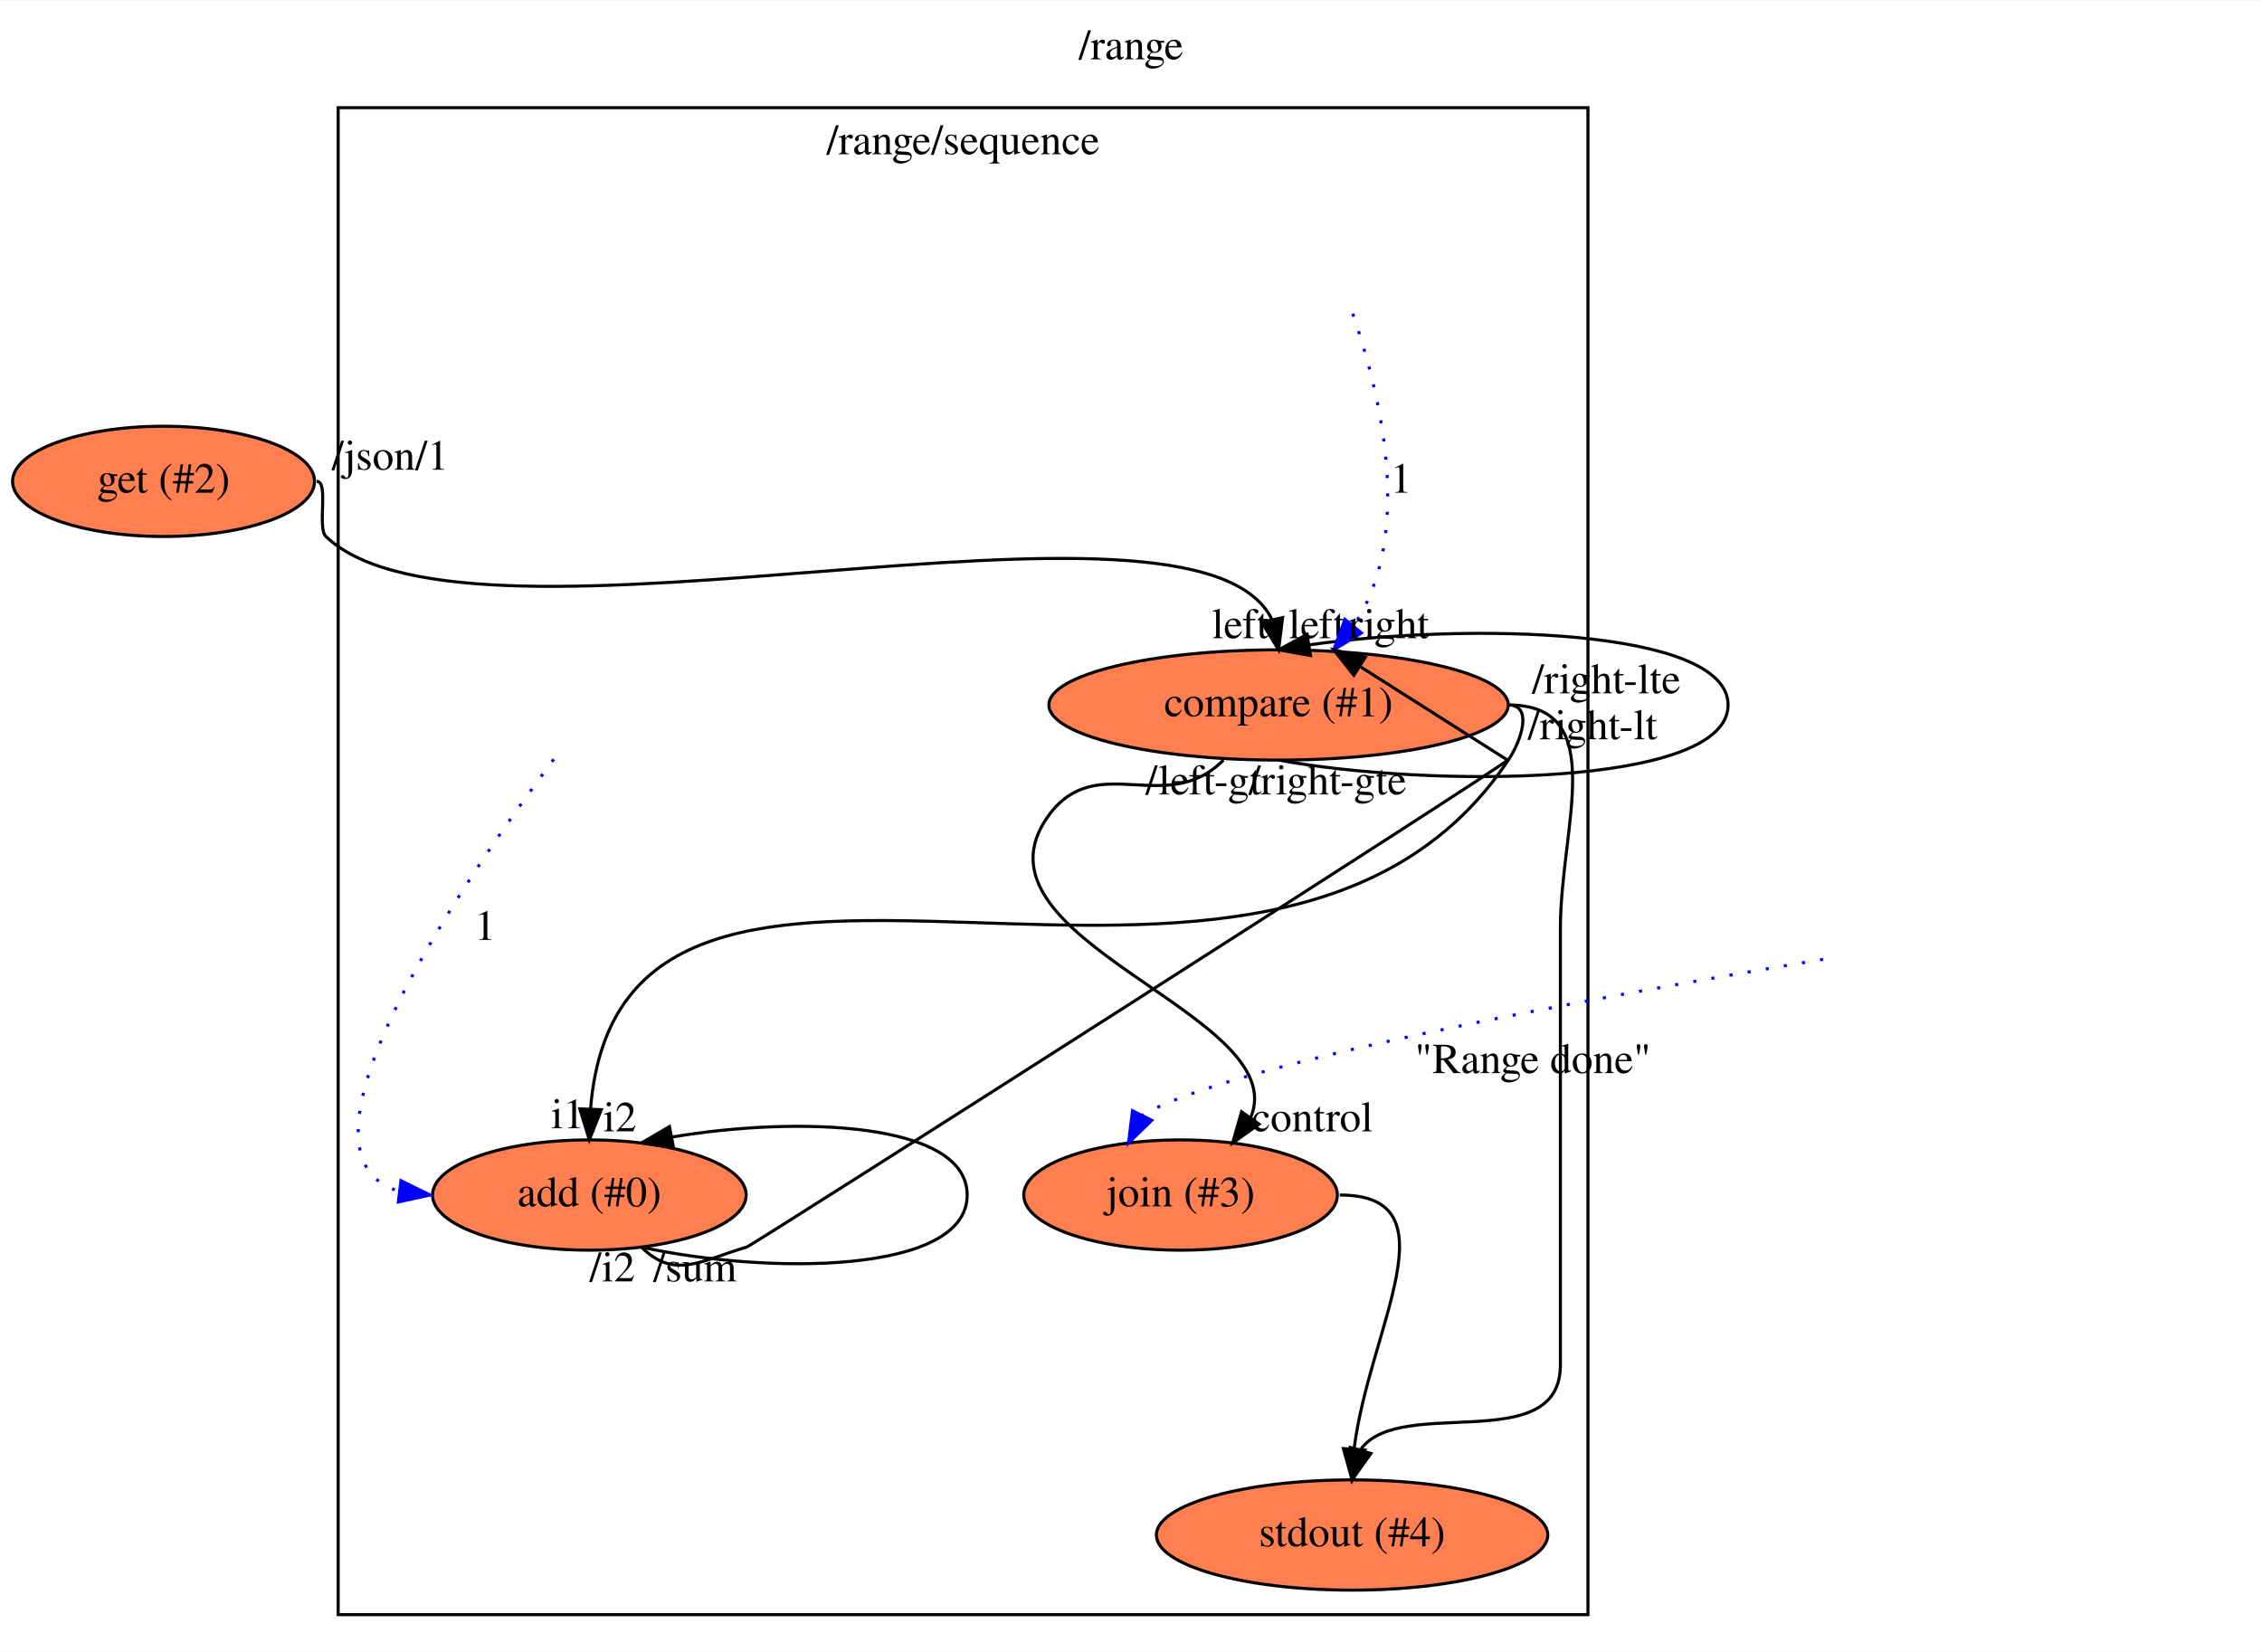
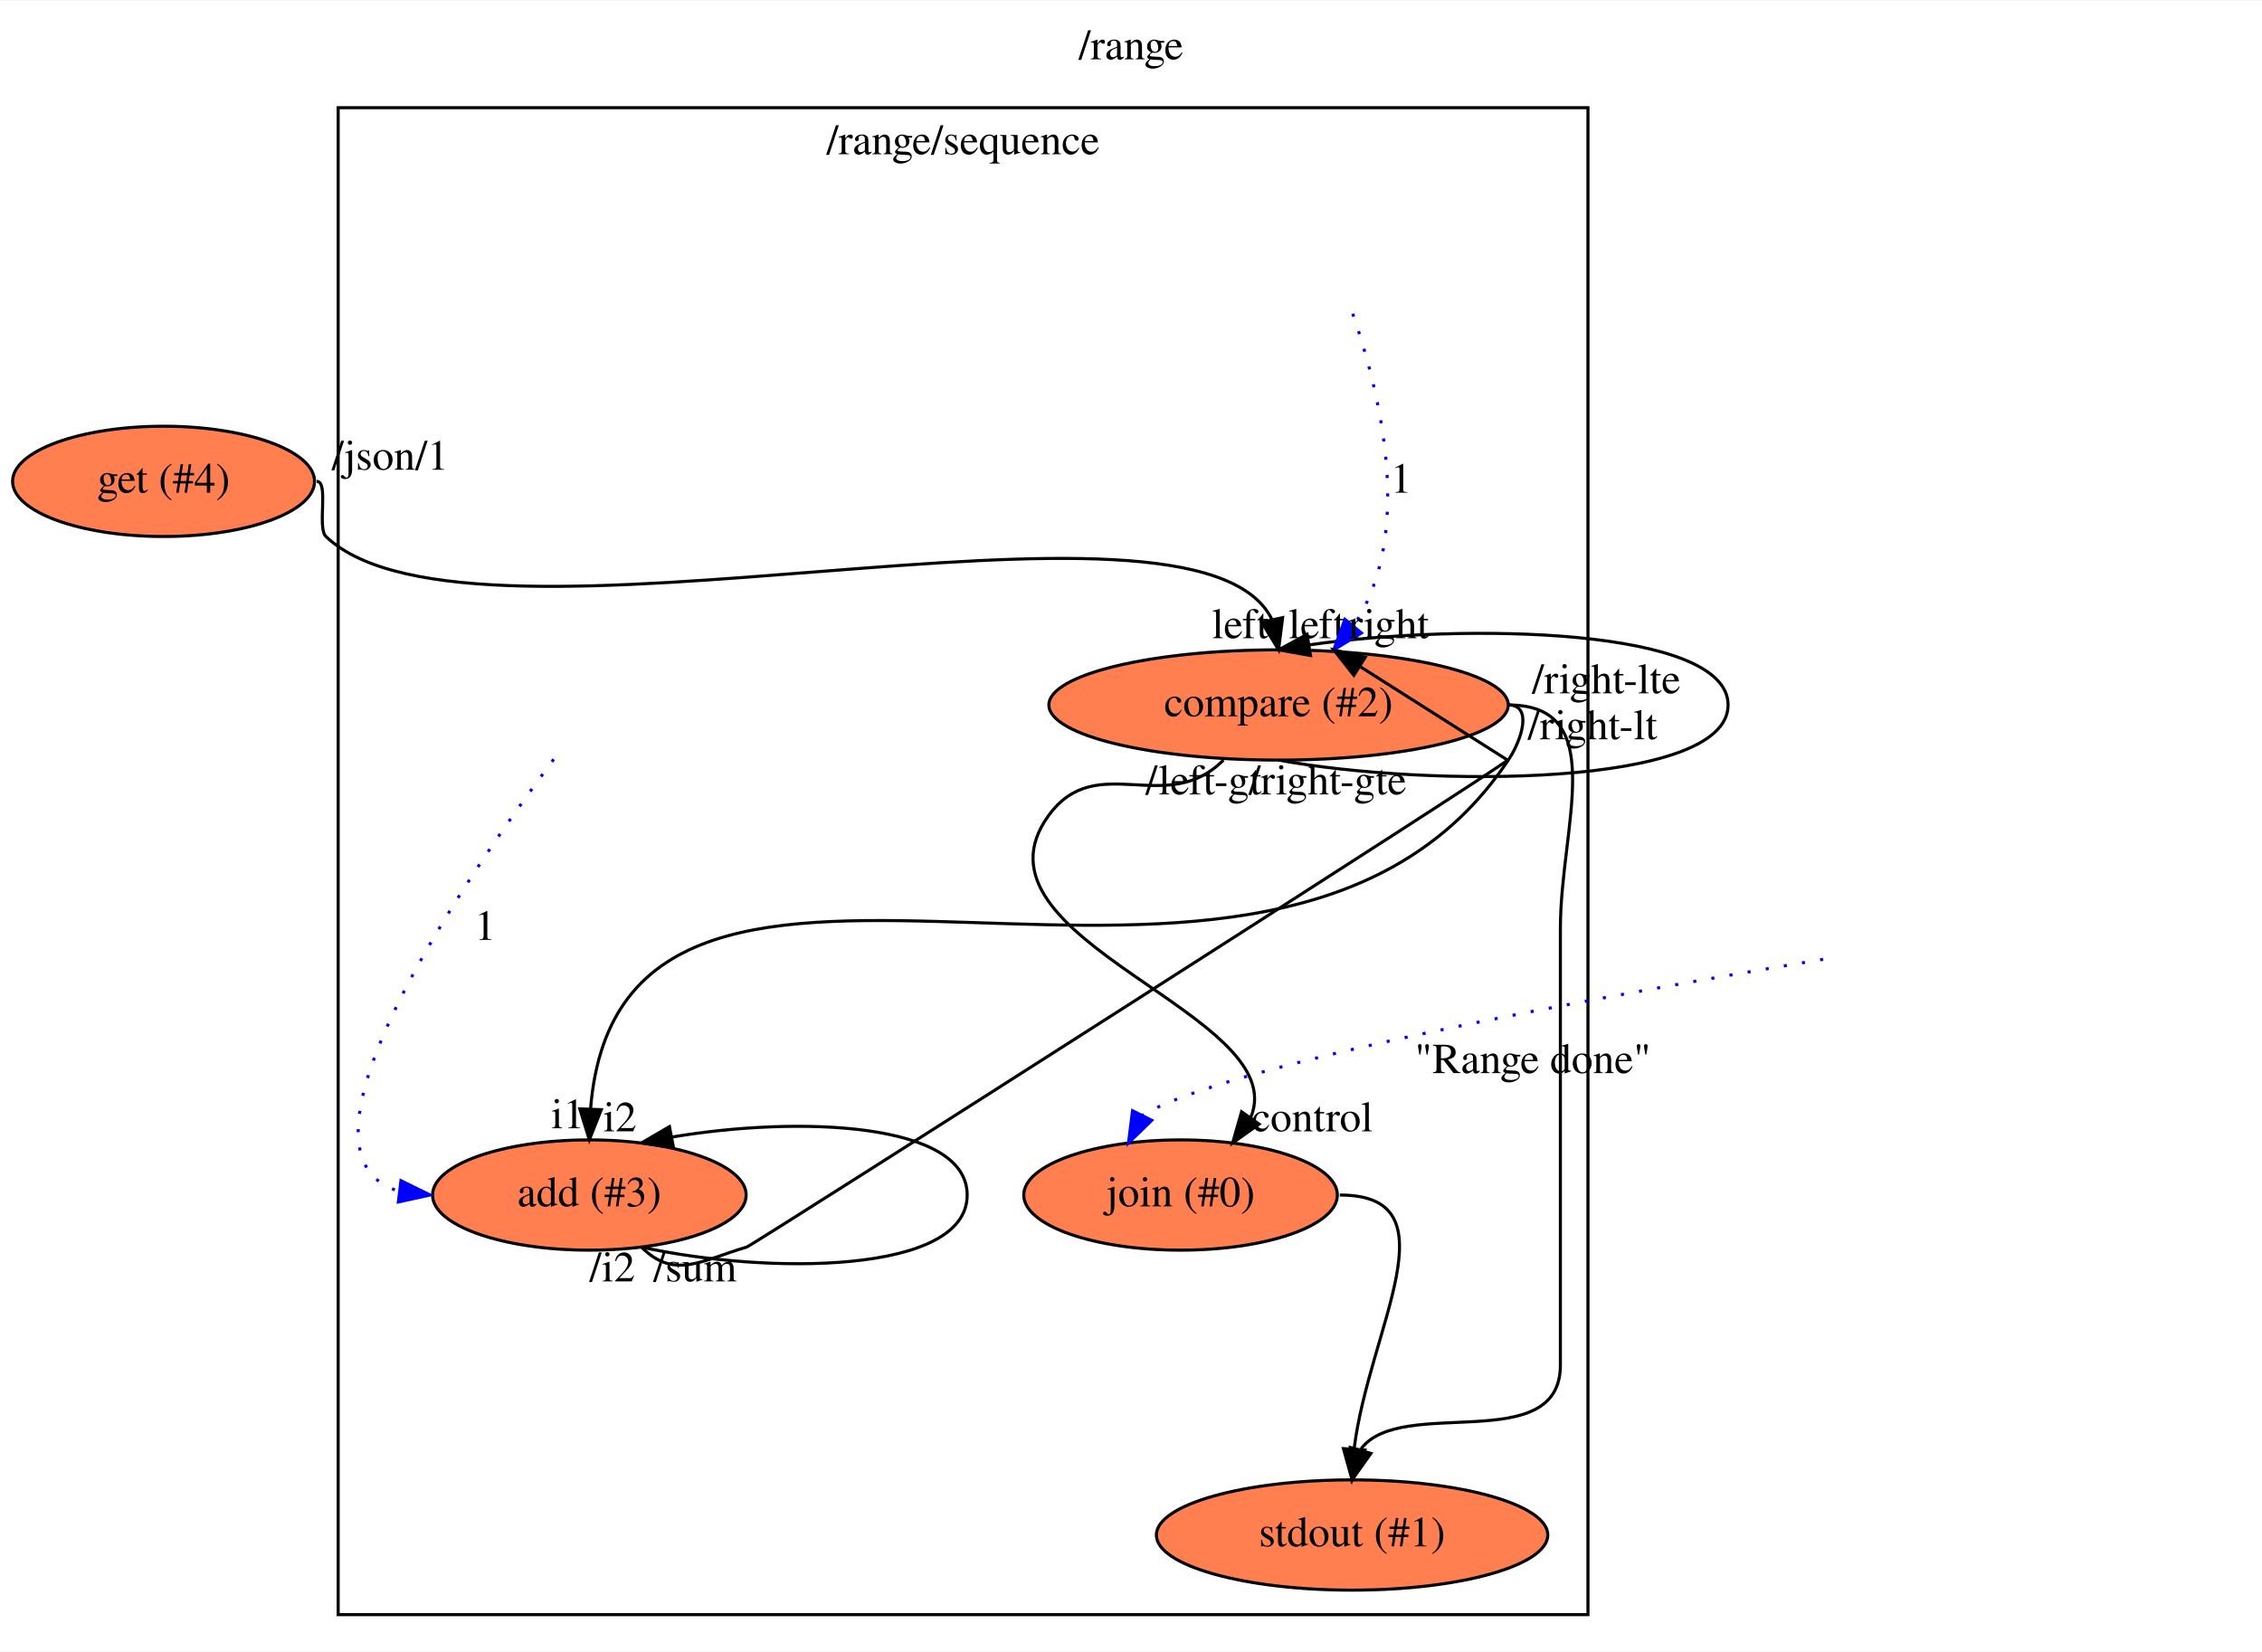
<svg xmlns="http://www.w3.org/2000/svg" xmlns:xlink="http://www.w3.org/1999/xlink" width="738pt" height="539pt" viewBox="0.00 0.00 738.44 539.00">
  <g id="graph0" class="graph" transform="scale(1 1) rotate(0) translate(4 535)">
    <polygon fill="#ffffff" stroke="transparent" points="-4,4 -4,-535 734.439,-535 734.439,4 -4,4" />
    <text text-anchor="middle" x="365.219" y="-515.8" font-family="Times,serif" font-size="14.00" fill="#000000">/range</text>
    <g id="clust1" class="cluster">
      <polygon fill="none" stroke="#000000" points="106.396,-8 106.396,-500 514.396,-500 514.396,-8 106.396,-8" />
      <text text-anchor="middle" x="310.396" y="-484.8" font-family="Times,serif" font-size="14.00" fill="#000000">/range/sequence</text>
    </g>
    <g id="node1" class="node">
      <g id="a_node1">
-         <a xlink:href="file:///home/travis/build/andrewdavidmackenzie/flow/flowr/src/lib/flowruntime/args/get.html" xlink:title="get (#2)">
+         <a xlink:href="file:///home/travis/build/andrewdavidmackenzie/flow/flowr/src/lib/flowruntime/args/get.html" xlink:title="get (#4)">
          <ellipse fill="#ff7f50" stroke="#000000" cx="49.396" cy="-378" rx="49.291" ry="18" />
-           <text text-anchor="middle" x="49.396" y="-374.3" font-family="Times,serif" font-size="14.00" fill="#000000">get (#2)</text>
+           <text text-anchor="middle" x="49.396" y="-374.3" font-family="Times,serif" font-size="14.00" fill="#000000">get (#4)</text>
        </a>
      </g>
    </g>
    <g id="node2" class="node">
      <g id="a_node2">
-         <a xlink:href="file:///home/travis/build/andrewdavidmackenzie/flow/flowstdlib/control/compare_switch/compare_switch.html" xlink:title="compare (#1)">
+         <a xlink:href="file:///home/travis/build/andrewdavidmackenzie/flow/flowstdlib/control/compare_switch/compare_switch.html" xlink:title="compare (#2)">
          <ellipse fill="#ff7f50" stroke="#000000" cx="413.396" cy="-305" rx="74.987" ry="18" />
-           <text text-anchor="middle" x="413.396" y="-301.3" font-family="Times,serif" font-size="14.00" fill="#000000">compare (#1)</text>
+           <text text-anchor="middle" x="413.396" y="-301.3" font-family="Times,serif" font-size="14.00" fill="#000000">compare (#2)</text>
        </a>
      </g>
    </g>
    <g id="edge1" class="edge">
      <path fill="none" stroke="#000000" d="M99.396,-378C103.451,-378 99.462,-362.8 102.396,-360 150.09,-314.484 386.49,-384.45 411.29,-332.798" />
      <polygon fill="#000000" stroke="#000000" points="414.716,-333.512 413.396,-323 407.873,-332.041 414.716,-333.512" />
      <text text-anchor="middle" x="400.896" y="-326.8" font-family="Times,serif" font-size="14.00" fill="#000000">left</text>
      <text text-anchor="middle" x="123.396" y="-381.8" font-family="Times,serif" font-size="14.00" fill="#000000">/json/1</text>
    </g>
    <g id="edge4" class="edge">
      <path fill="none" stroke="#000000" d="M413.396,-287C462.31,-278 560.139,-278 560.139,-305 560.139,-330.26 474.514,-331.888 423.424,-324.623" />
      <polygon fill="#000000" stroke="#000000" points="423.826,-321.143 413.396,-323 422.708,-328.053 423.826,-321.143" />
      <text text-anchor="middle" x="425.896" y="-326.8" font-family="Times,serif" font-size="14.00" fill="#000000">left</text>
      <text text-anchor="middle" x="388.896" y="-275.8" font-family="Times,serif" font-size="14.00" fill="#000000">/left-gt</text>
    </g>
    <g id="node4" class="node">
      <g id="a_node4">
-         <a xlink:href="file:///home/travis/build/andrewdavidmackenzie/flow/flowr/src/lib/flowruntime/stdio/stdout.html" xlink:title="stdout (#4)">
+         <a xlink:href="file:///home/travis/build/andrewdavidmackenzie/flow/flowr/src/lib/flowruntime/stdio/stdout.html" xlink:title="stdout (#1)">
          <ellipse fill="#ff7f50" stroke="#000000" cx="437.396" cy="-34" rx="63.889" ry="18" />
-           <text text-anchor="middle" x="437.396" y="-30.3" font-family="Times,serif" font-size="14.00" fill="#000000">stdout (#4)</text>
+           <text text-anchor="middle" x="437.396" y="-30.3" font-family="Times,serif" font-size="14.00" fill="#000000">stdout (#1)</text>
        </a>
      </g>
    </g>
    <g id="edge3" class="edge">
      <path fill="none" stroke="#000000" d="M488.396,-305C521.708,-305 505.396,-265.313 505.396,-232 505.396,-232 505.396,-232 505.396,-89.5 505.396,-59.301 453.333,-79.663 440.317,-62.105" />
      <polygon fill="#000000" stroke="#000000" points="443.536,-60.634 437.396,-52 436.811,-62.579 443.536,-60.634" />
      <text text-anchor="middle" x="520.396" y="-308.8" font-family="Times,serif" font-size="14.00" fill="#000000">/right-lte</text>
    </g>
    <g id="node5" class="node">
      <g id="a_node5">
-         <a xlink:href="file:///home/travis/build/andrewdavidmackenzie/flow/flowstdlib/math/add/add.html" xlink:title="add (#0)">
+         <a xlink:href="file:///home/travis/build/andrewdavidmackenzie/flow/flowstdlib/math/add/add.html" xlink:title="add (#3)">
          <ellipse fill="#ff7f50" stroke="#000000" cx="188.396" cy="-145" rx="51.191" ry="18" />
-           <text text-anchor="middle" x="188.396" y="-141.3" font-family="Times,serif" font-size="14.00" fill="#000000">add (#0)</text>
+           <text text-anchor="middle" x="188.396" y="-141.3" font-family="Times,serif" font-size="14.00" fill="#000000">add (#3)</text>
        </a>
      </g>
    </g>
    <g id="edge5" class="edge">
      <path fill="none" stroke="#000000" d="M488.396,-305C496.396,-305 492.843,-293.65 488.396,-287 410.154,-169.999 199.045,-300.583 188.783,-173.066" />
      <polygon fill="#000000" stroke="#000000" points="192.278,-172.858 188.396,-163 185.283,-173.127 192.278,-172.858" />
      <text text-anchor="middle" x="181.396" y="-166.8" font-family="Times,serif" font-size="14.00" fill="#000000">i1</text>
      <text text-anchor="middle" x="515.896" y="-293.8" font-family="Times,serif" font-size="14.00" fill="#000000">/right-lt</text>
    </g>
    <g id="node6" class="node">
      <g id="a_node6">
-         <a xlink:href="file:///home/travis/build/andrewdavidmackenzie/flow/flowstdlib/control/join/join.html" xlink:title="join (#3)">
+         <a xlink:href="file:///home/travis/build/andrewdavidmackenzie/flow/flowstdlib/control/join/join.html" xlink:title="join (#0)">
          <ellipse fill="#ff7f50" stroke="#000000" cx="381.396" cy="-145" rx="51.191" ry="18" />
-           <text text-anchor="middle" x="381.396" y="-141.3" font-family="Times,serif" font-size="14.00" fill="#000000">join (#3)</text>
+           <text text-anchor="middle" x="381.396" y="-141.3" font-family="Times,serif" font-size="14.00" fill="#000000">join (#0)</text>
        </a>
      </g>
    </g>
    <g id="edge6" class="edge">
      <path fill="none" stroke="#000000" d="M395.396,-287C376.61,-268.215 354.1,-290.428 338.396,-269 308.558,-228.288 418.433,-204.293 404.317,-170.365" />
      <polygon fill="#000000" stroke="#000000" points="407.03,-168.14 398.396,-162 401.317,-172.184 407.03,-168.14" />
      <text text-anchor="middle" x="424.396" y="-165.8" font-family="Times,serif" font-size="14.00" fill="#000000">control</text>
      <text text-anchor="middle" x="429.396" y="-275.8" font-family="Times,serif" font-size="14.00" fill="#000000">/right-gte</text>
    </g>
    <g id="edge2" class="edge">
      <path fill="none" stroke="#0000ff" stroke-dasharray="1,5" d="M437.608,-432.726C446.453,-407.208 457.964,-360.689 437.916,-330.921" />
      <polygon fill="#0000ff" stroke="#0000ff" points="440.453,-328.496 431.396,-323 435.049,-332.945 440.453,-328.496" />
      <text text-anchor="middle" x="453.396" y="-374.3" font-family="Times,serif" font-size="14.00" fill="#000000">1</text>
    </g>
    <g id="edge9" class="edge">
      <path fill="none" stroke="#000000" d="M205.396,-128C216.189,-117.206 225.091,-123.713 239.741,-128 241.707,-128.575 487.156,-285.203 488.139,-287 488.139,-287 456.221,-307.25 440.262,-317.375" />
      <polygon fill="#000000" stroke="#000000" points="437.965,-314.687 431.396,-323 441.715,-320.598 437.965,-314.687" />
      <text text-anchor="middle" x="449.396" y="-326.8" font-family="Times,serif" font-size="14.00" fill="#000000">right</text>
      <text text-anchor="middle" x="222.896" y="-116.8" font-family="Times,serif" font-size="14.00" fill="#000000">/sum</text>
    </g>
    <g id="edge8" class="edge">
      <path fill="none" stroke="#000000" d="M205.396,-128C246.511,-119 311.741,-119 311.741,-145 311.741,-168.969 256.305,-170.841 215.431,-163.936" />
      <polygon fill="#000000" stroke="#000000" points="215.878,-160.458 205.396,-162 214.551,-167.331 215.878,-160.458" />
      <text text-anchor="middle" x="198.396" y="-165.8" font-family="Times,serif" font-size="14.00" fill="#000000">i2</text>
      <text text-anchor="middle" x="195.896" y="-116.8" font-family="Times,serif" font-size="14.00" fill="#000000">/i2</text>
    </g>
    <g id="edge11" class="edge">
      <path fill="none" stroke="#000000" d="M433.396,-145C471.373,-145 442.997,-101.494 438.086,-62.354" />
      <polygon fill="#000000" stroke="#000000" points="441.553,-61.745 437.396,-52 434.569,-62.211 441.553,-61.745" />
    </g>
    <g id="edge7" class="edge">
      <path fill="none" stroke="#0000ff" stroke-dasharray="1,5" d="M176.758,-287.266C147.71,-248.293 85.597,-157.724 126.443,-146.211" />
      <polygon fill="#0000ff" stroke="#0000ff" points="126.892,-149.682 136.396,-145 126.046,-142.734 126.892,-149.682" />
      <text text-anchor="middle" x="154.396" y="-228.3" font-family="Times,serif" font-size="14.00" fill="#000000">1</text>
    </g>
    <g id="edge10" class="edge">
      <path fill="none" stroke="#0000ff" stroke-dasharray="1,5" d="M591.161,-221.95C515.721,-209.399 396.317,-187.568 368.889,-171.021" />
      <polygon fill="#0000ff" stroke="#0000ff" points="371.987,-169.391 364.396,-162 365.721,-172.512 371.987,-169.391" />
      <text text-anchor="middle" x="496.396" y="-184.8" font-family="Times,serif" font-size="14.00" fill="#000000">"Range done"</text>
    </g>
  </g>
</svg>
